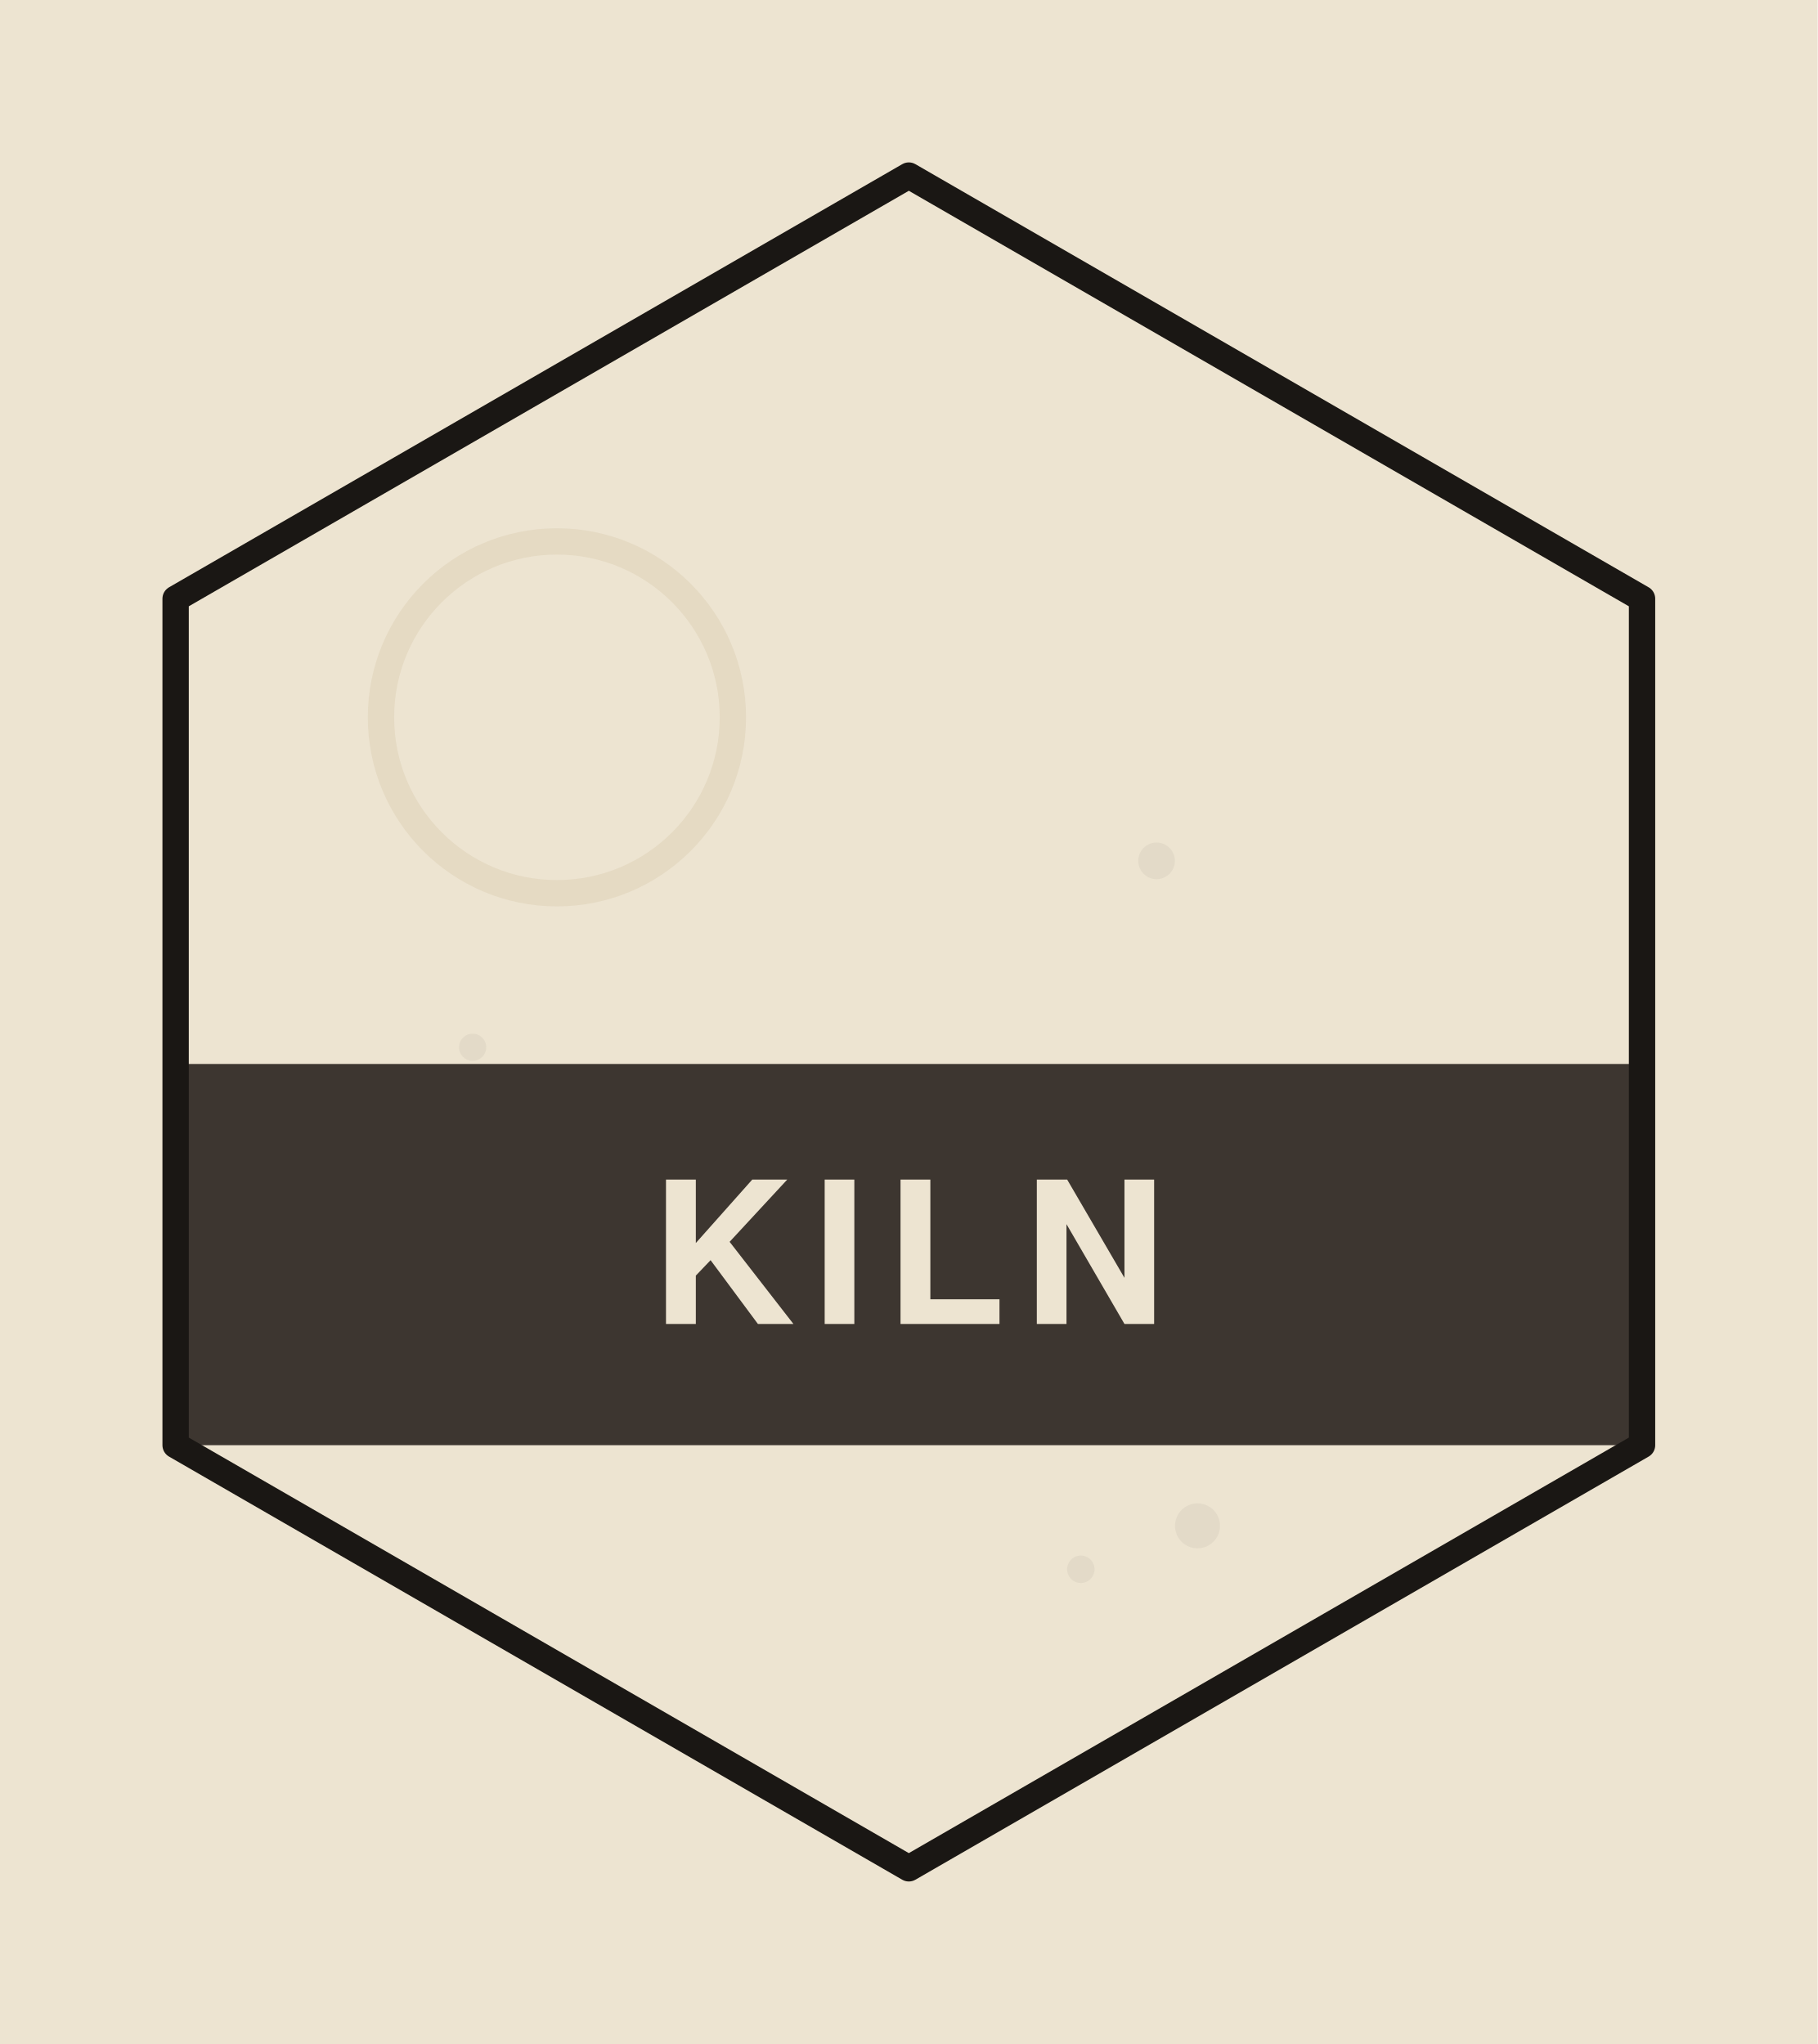
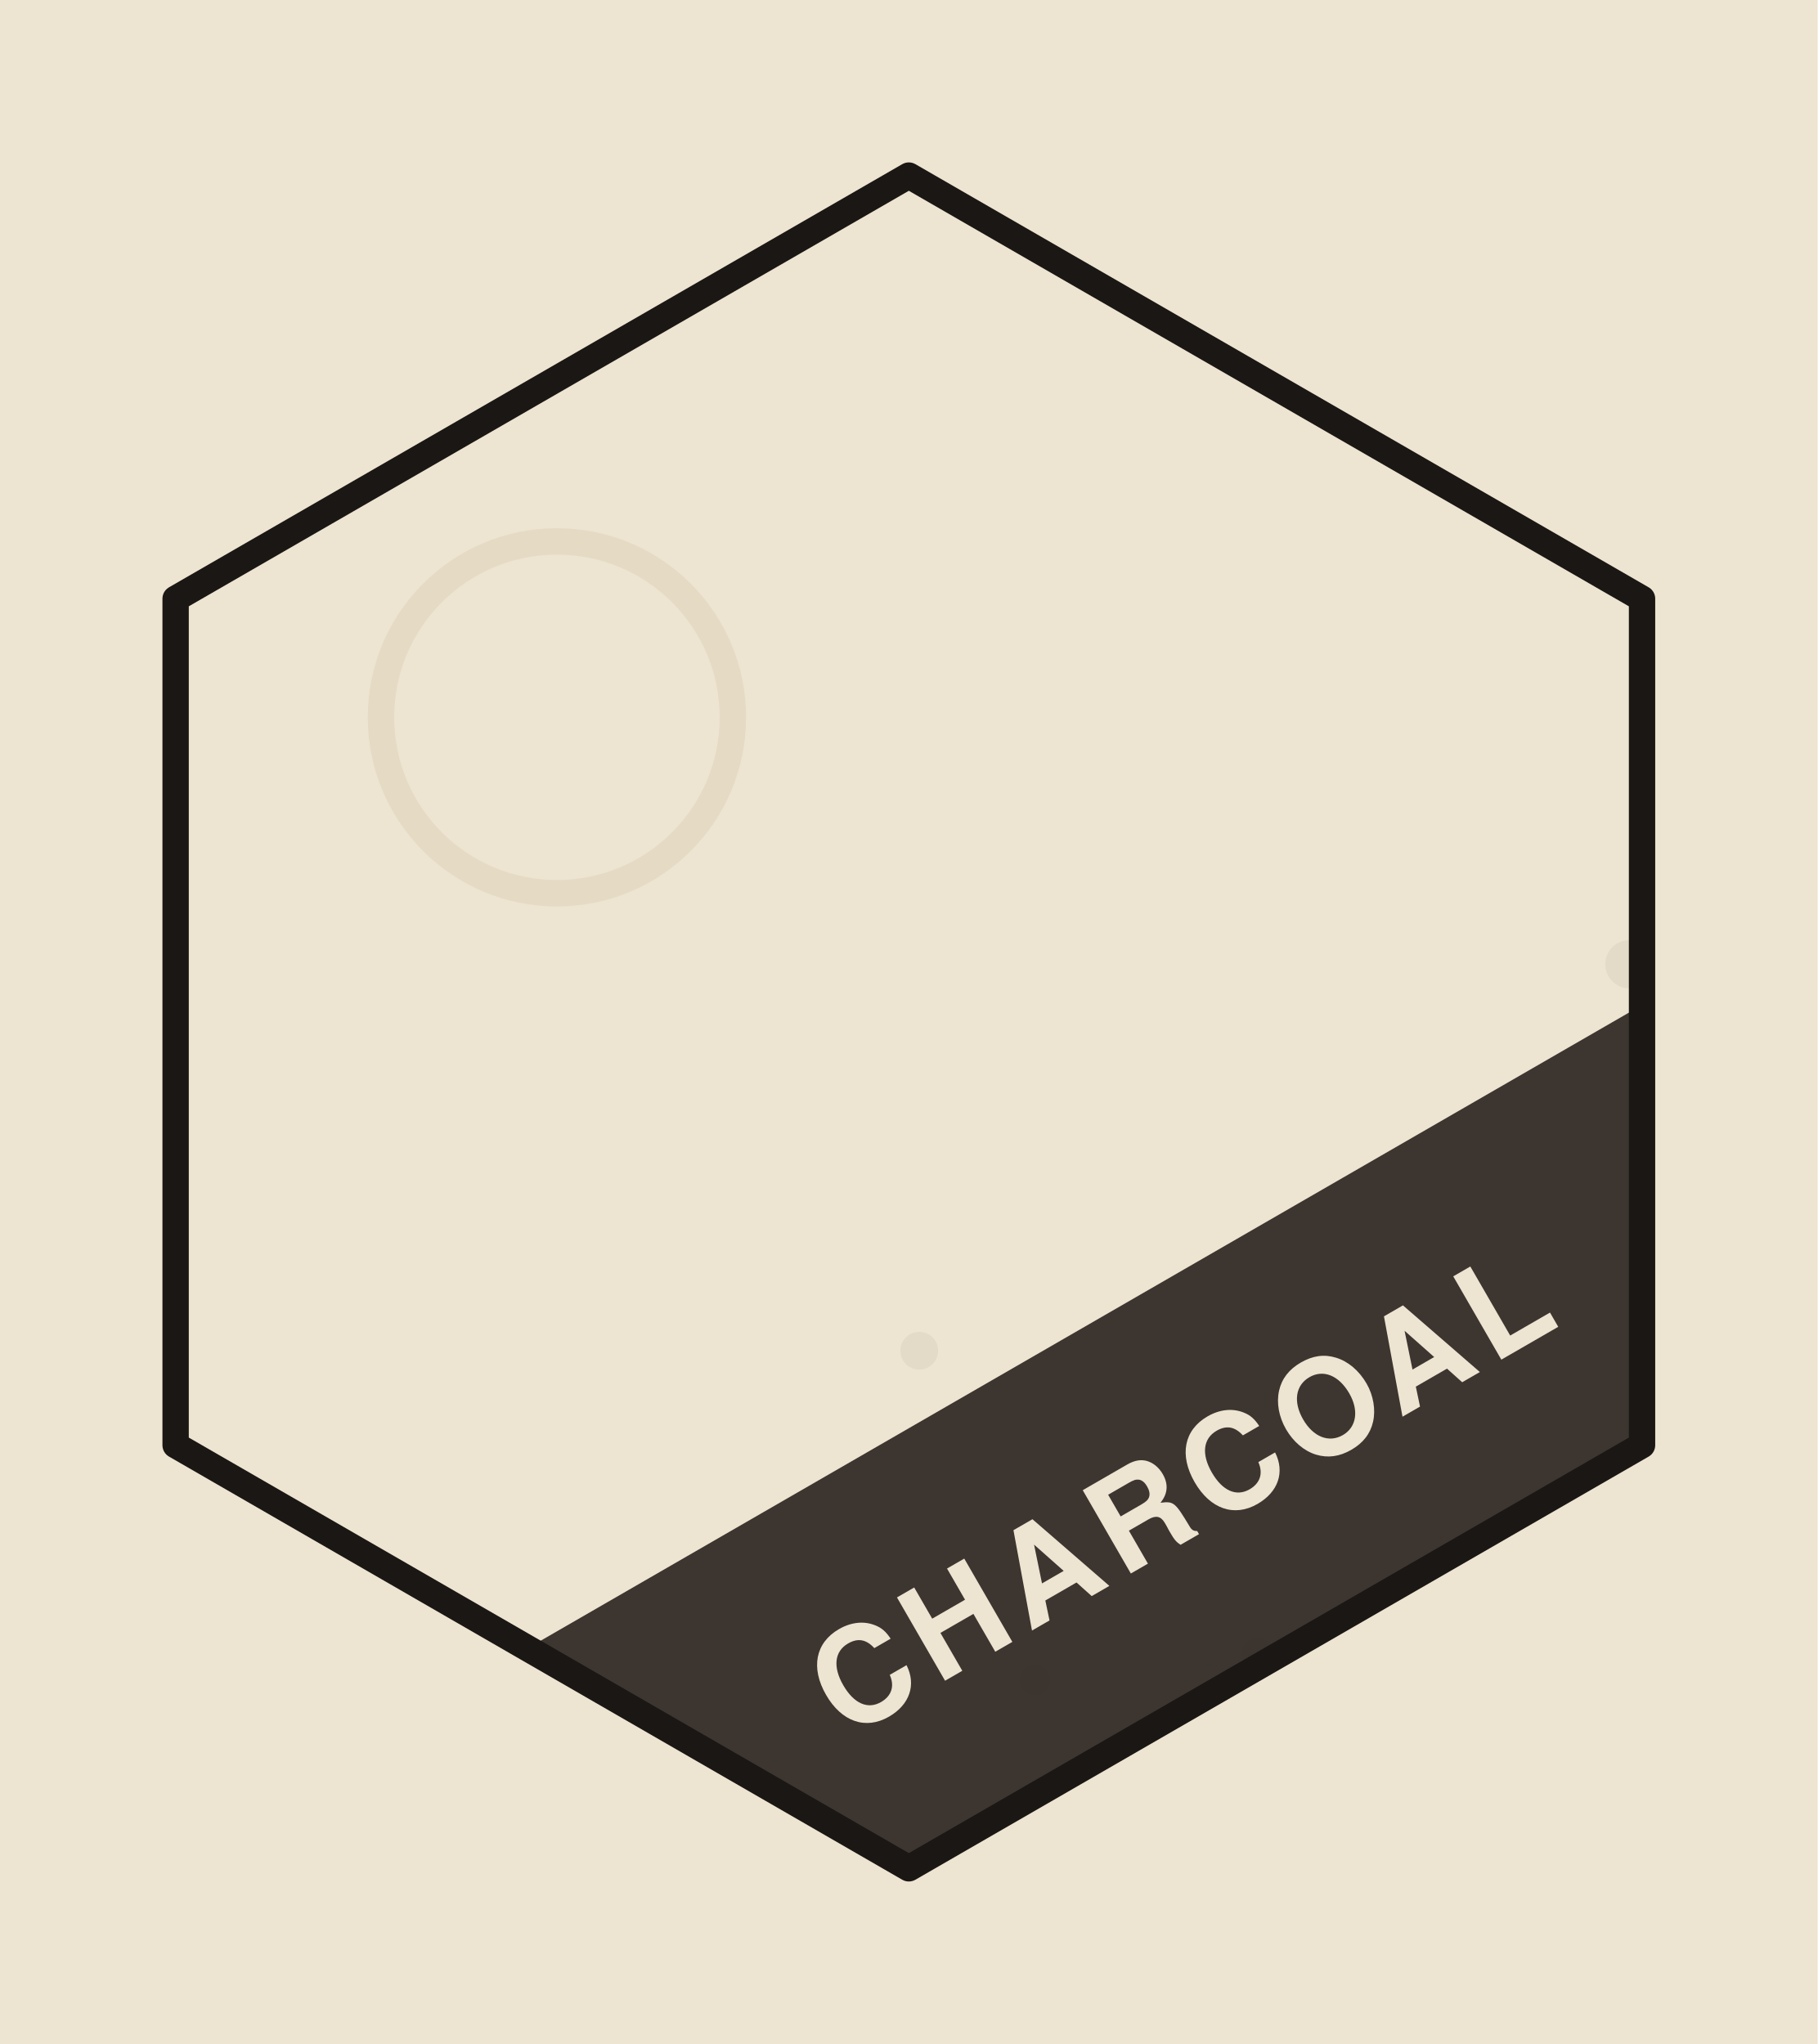
<svg xmlns="http://www.w3.org/2000/svg" viewBox="0 0 165.6 186.27" width="165.6" height="186.27" font-family="Georgia, 'Iowan Old Style', 'Times New Roman', serif">
  <defs>
-     <clipPath id="cut-charcoal-kiln">
+     <clipPath id="cut-tile-charcoal-kiln">
      <path d="M 0,-77.13 L 66.8,-38.57 L 66.8,38.57 L 0,77.13 L -66.8,38.57 L -66.8,-38.57 Z" transform="translate(82.8 93.13)" />
    </clipPath>
  </defs>
  <g id="wash">
    <rect x="0" y="0" width="165.6" height="186.27" fill="#EDE4D1" />
-     <g clip-path="url(#cut-charcoal-kiln)">
+     <g clip-path="url(#cut-tile-charcoal-kiln)">
    
  </g>
  </g>
  <g id="ink" fill="#1A1714">
-     <g clip-path="url(#cut-charcoal-kiln)">
-       <rect x="14" y="96.96" width="137.6" height="34.74" fill="#3D3630" />
-       <text x="82.8" y="120.65" font-size="18.04" text-anchor="middle" font-family="Helvetica, Arial, sans-serif" font-weight="bold" letter-spacing="1.6" fill="#EDE4D1">KILN</text>
+     <g clip-path="url(#cut-tile-charcoal-kiln)">
+       <path d="M 82.8,170.27 L 149.6,131.7 L 149.6,91.59 L 48.06,150.21 Z" fill="#3D3630" />
+       <g transform="rotate(-30 107.52 135.94)">
+         <text x="107.52" y="140.15" font-size="12.01" text-anchor="middle" font-family="Helvetica, Arial, sans-serif" font-weight="bold" letter-spacing="1.07" fill="#EDE4D1">CHARCOAL</text>
+       </g>
    </g>
    <path d="M 0,-77.13 L 66.8,-38.57 L 66.8,38.57 L 0,77.13 L -66.8,38.57 L -66.8,-38.57 Z" transform="translate(82.8 93.13)" fill="none" stroke="#1A1714" stroke-width="2.4" stroke-linejoin="round" />
  </g>
-   <g id="grime" clip-path="url(#cut-charcoal-kiln)">
+   <g id="grime" clip-path="url(#cut-tile-charcoal-kiln)">
    <g fill="#1A1714" opacity="0.05">
-       <circle cx="43.06" cy="95.44" r="1.24" />
-       <circle cx="109.1" cy="139.05" r="2.05" />
-       <circle cx="105.37" cy="78.45" r="1.67" />
-       <circle cx="20.76" cy="142.83" r="0.91" />
-       <circle cx="98.47" cy="143.01" r="1.25" />
+       <circle cx="94.29" cy="153.11" r="1.38" />
+       <circle cx="142.16" cy="142.1" r="1.54" />
+       <circle cx="83.75" cy="123.09" r="1.72" />
+       <circle cx="148.45" cy="87.87" r="2.2" />
+       <circle cx="114.57" cy="150.65" r="1.42" />
    </g>
    <circle cx="50.74" cy="65.37" r="16.03" fill="none" stroke="#D9CBAF" stroke-width="2.4" opacity="0.4" />
  </g>
</svg>
